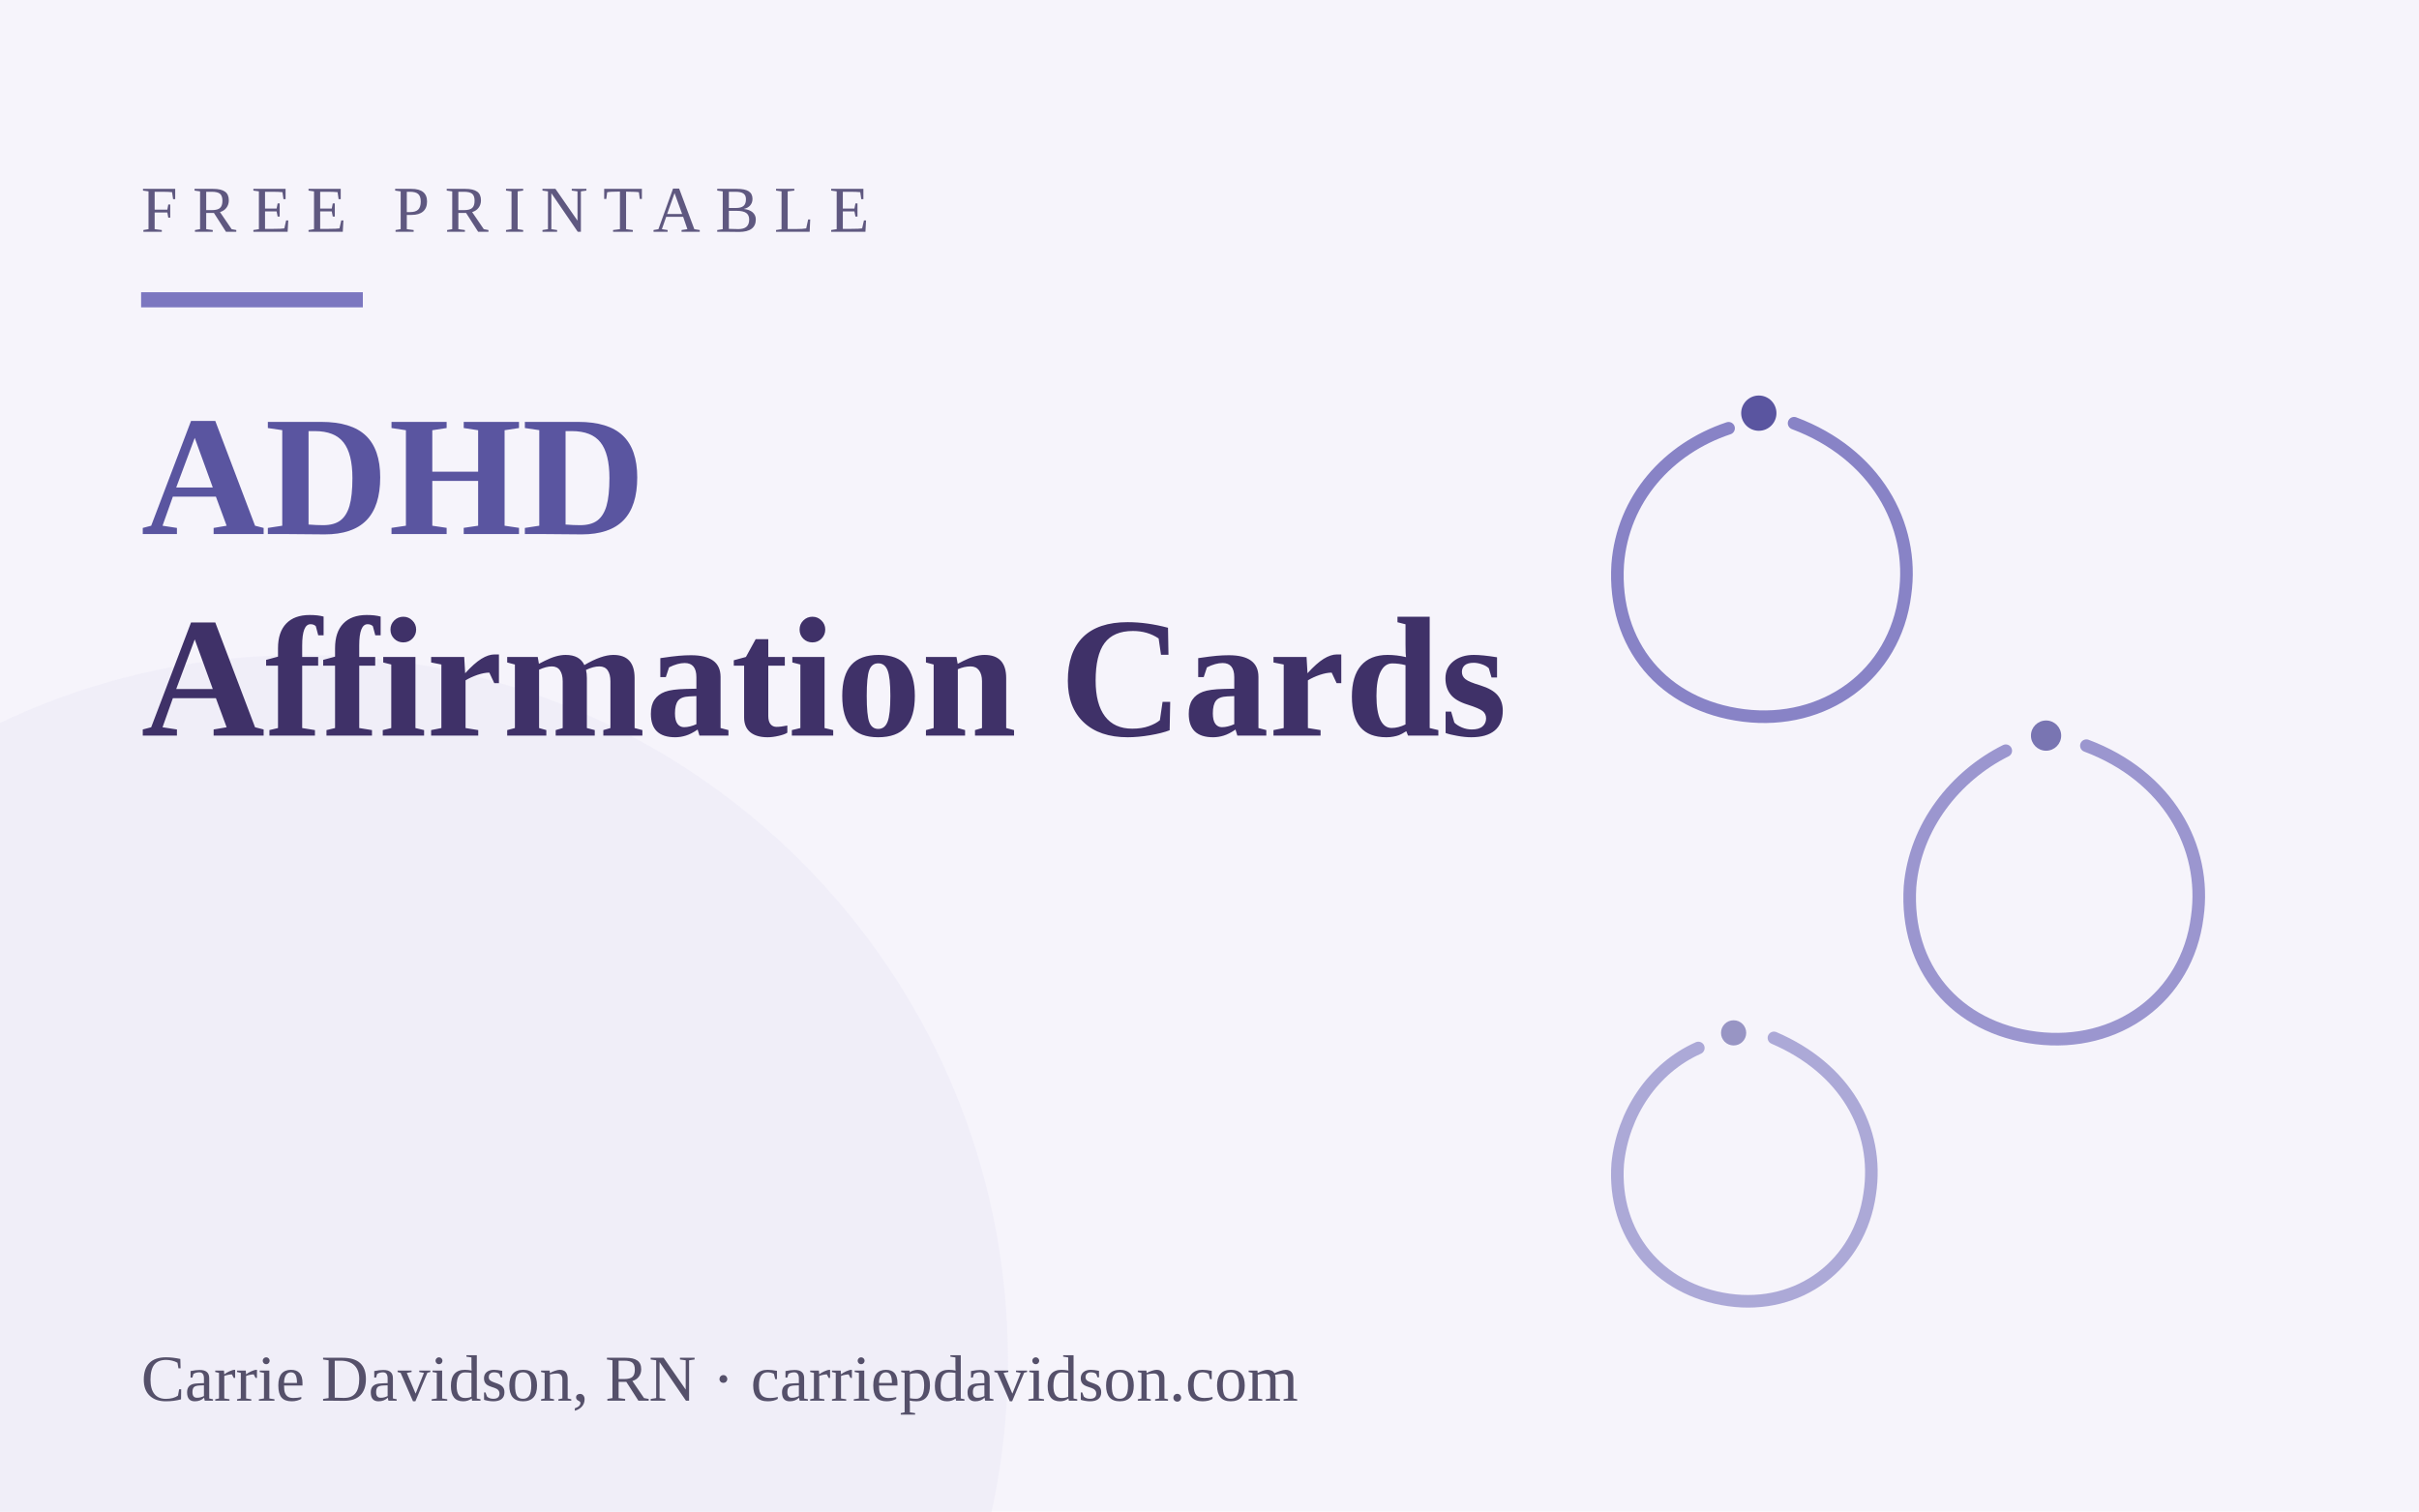
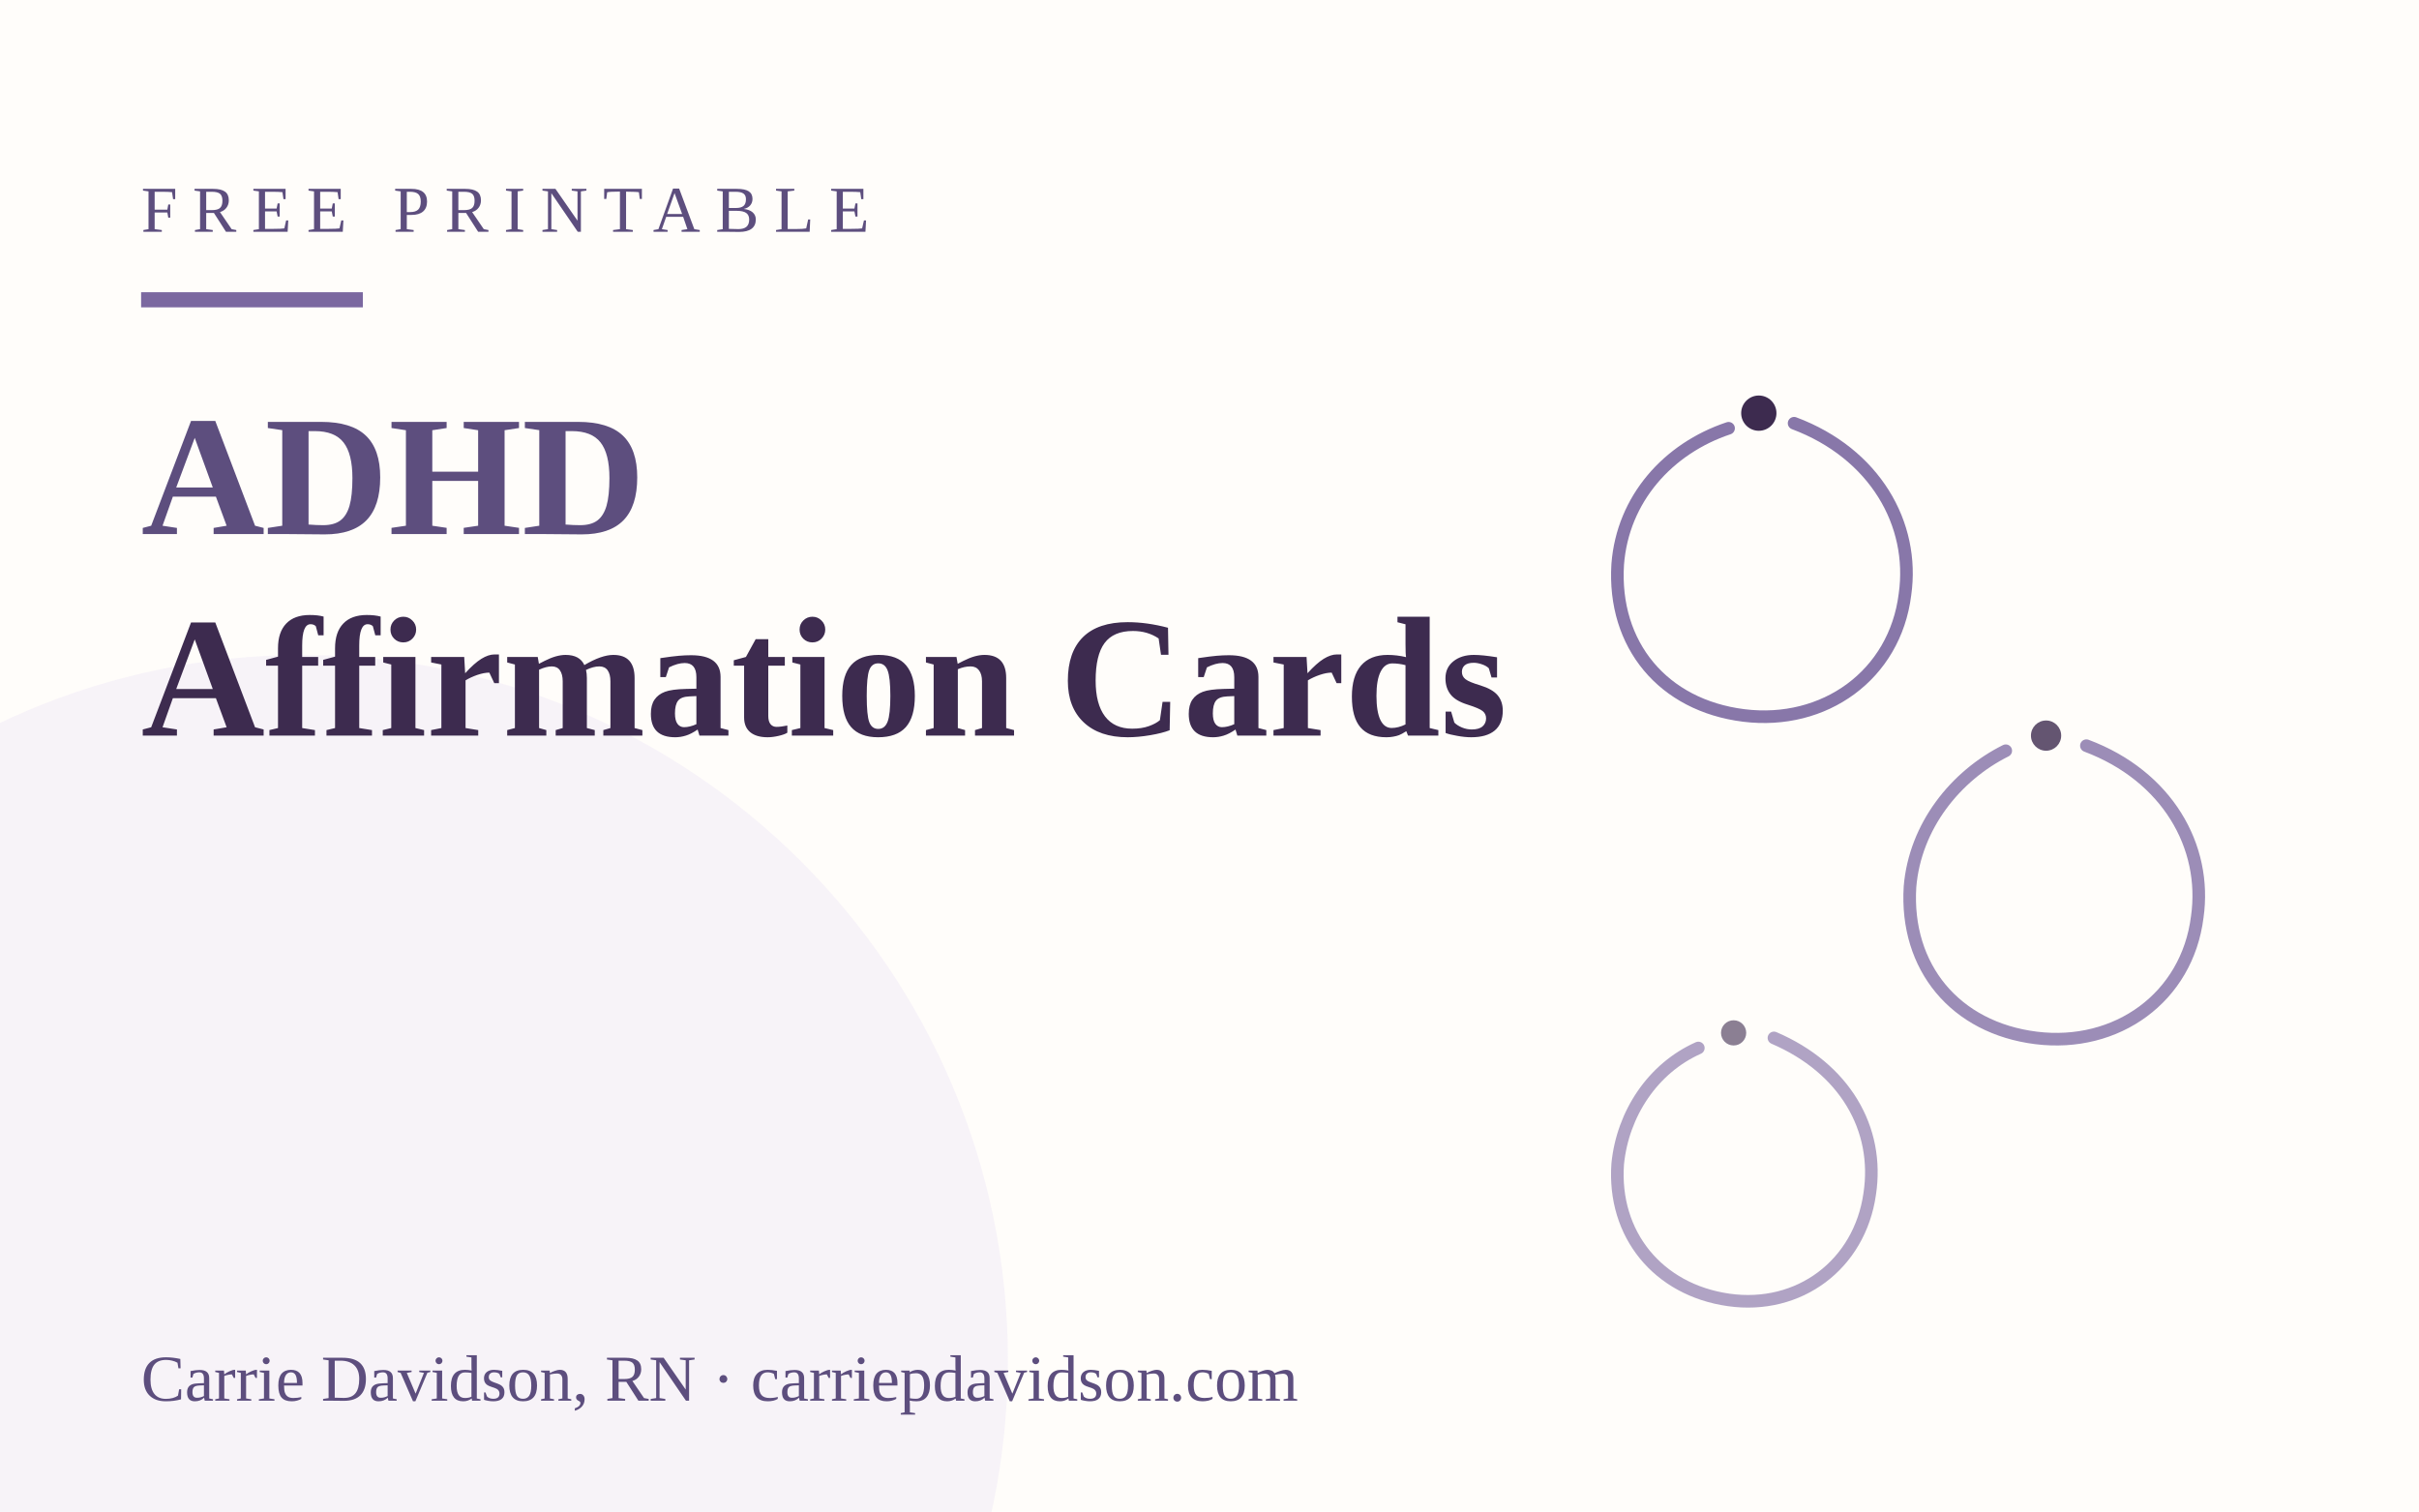
<svg xmlns="http://www.w3.org/2000/svg" width="480" height="300" viewBox="0 0 480 300" role="img" aria-label="Cover of ADHD Affirmation Cards, free printable cards by Carrie Davidson">
-   <rect width="480" height="300" fill="#F6F4FB" />
-   <circle cx="60" cy="270" r="140" fill="#ECEAF7" opacity="0.6" />
-   <g fill="none" stroke="#7C77C0" stroke-width="2.5" stroke-linecap="round">
+   <rect width="480" height="300" fill="#FFFDFA" />
+   <circle cx="60" cy="270" r="140" fill="#F2ECF7" opacity="0.6" />
+   <g fill="none" stroke="#7B68A0" stroke-width="2.5" stroke-linecap="round">
    <path d="M356 84 C 372 90, 380 104, 378 118 C 376 134, 362 144, 346 142 C 330 140, 320 128, 321 112 C 322 99, 331 89, 343 85" opacity="0.9" />
    <path d="M414 148 C 430 154, 438 168, 436 182 C 434 198, 420 208, 404 206 C 388 204, 378 192, 379 176 C 380 164, 388 154, 398 149" opacity="0.75" />
    <path d="M352 206 C 366 212, 373 224, 371 237 C 369 251, 357 260, 343 258 C 329 256, 320 245, 321 231 C 322 221, 328 212, 337 208" opacity="0.6" />
  </g>
-   <circle cx="349" cy="82" r="3.5" fill="#5A55A0" />
-   <circle cx="406" cy="146" r="3" fill="#5A55A0" opacity="0.8" />
-   <circle cx="344" cy="205" r="2.5" fill="#5A55A0" opacity="0.6" />
-   <rect x="28" y="58" width="44" height="3" fill="#7C77C0" />
-   <text x="28" y="46" font-family="Georgia, 'Times New Roman', serif" font-size="13" letter-spacing="3" fill="#5F5880">FREE PRINTABLE</text>
-   <text x="28" y="106" font-family="Georgia, 'Times New Roman', serif" font-size="34" font-weight="bold" fill="#5A55A0">ADHD</text>
-   <text x="28" y="146" font-family="Georgia, 'Times New Roman', serif" font-size="34" font-weight="bold" fill="#3F3168">Affirmation Cards</text>
-   <text x="28" y="278" font-family="Georgia, 'Times New Roman', serif" font-size="13" fill="#55506A">Carrie Davidson, RN · carriepdavidson.com</text>
+   <circle cx="349" cy="82" r="3.5" fill="#3D2B4F" />
+   <circle cx="406" cy="146" r="3" fill="#3D2B4F" opacity="0.8" />
+   <circle cx="344" cy="205" r="2.5" fill="#3D2B4F" opacity="0.6" />
+   <rect x="28" y="58" width="44" height="3" fill="#7B68A0" />
+   <text x="28" y="46" font-family="Georgia, 'Times New Roman', serif" font-size="13" letter-spacing="3" fill="#5D4E7E">FREE PRINTABLE</text>
+   <text x="28" y="106" font-family="Georgia, 'Times New Roman', serif" font-size="34" font-weight="bold" fill="#5D4E7E">ADHD</text>
+   <text x="28" y="146" font-family="Georgia, 'Times New Roman', serif" font-size="34" font-weight="bold" fill="#3D2B4F">Affirmation Cards</text>
+   <text x="28" y="278" font-family="Georgia, 'Times New Roman', serif" font-size="13" fill="#5D4E7E">Carrie Davidson, RN · carriepdavidson.com</text>
</svg>
